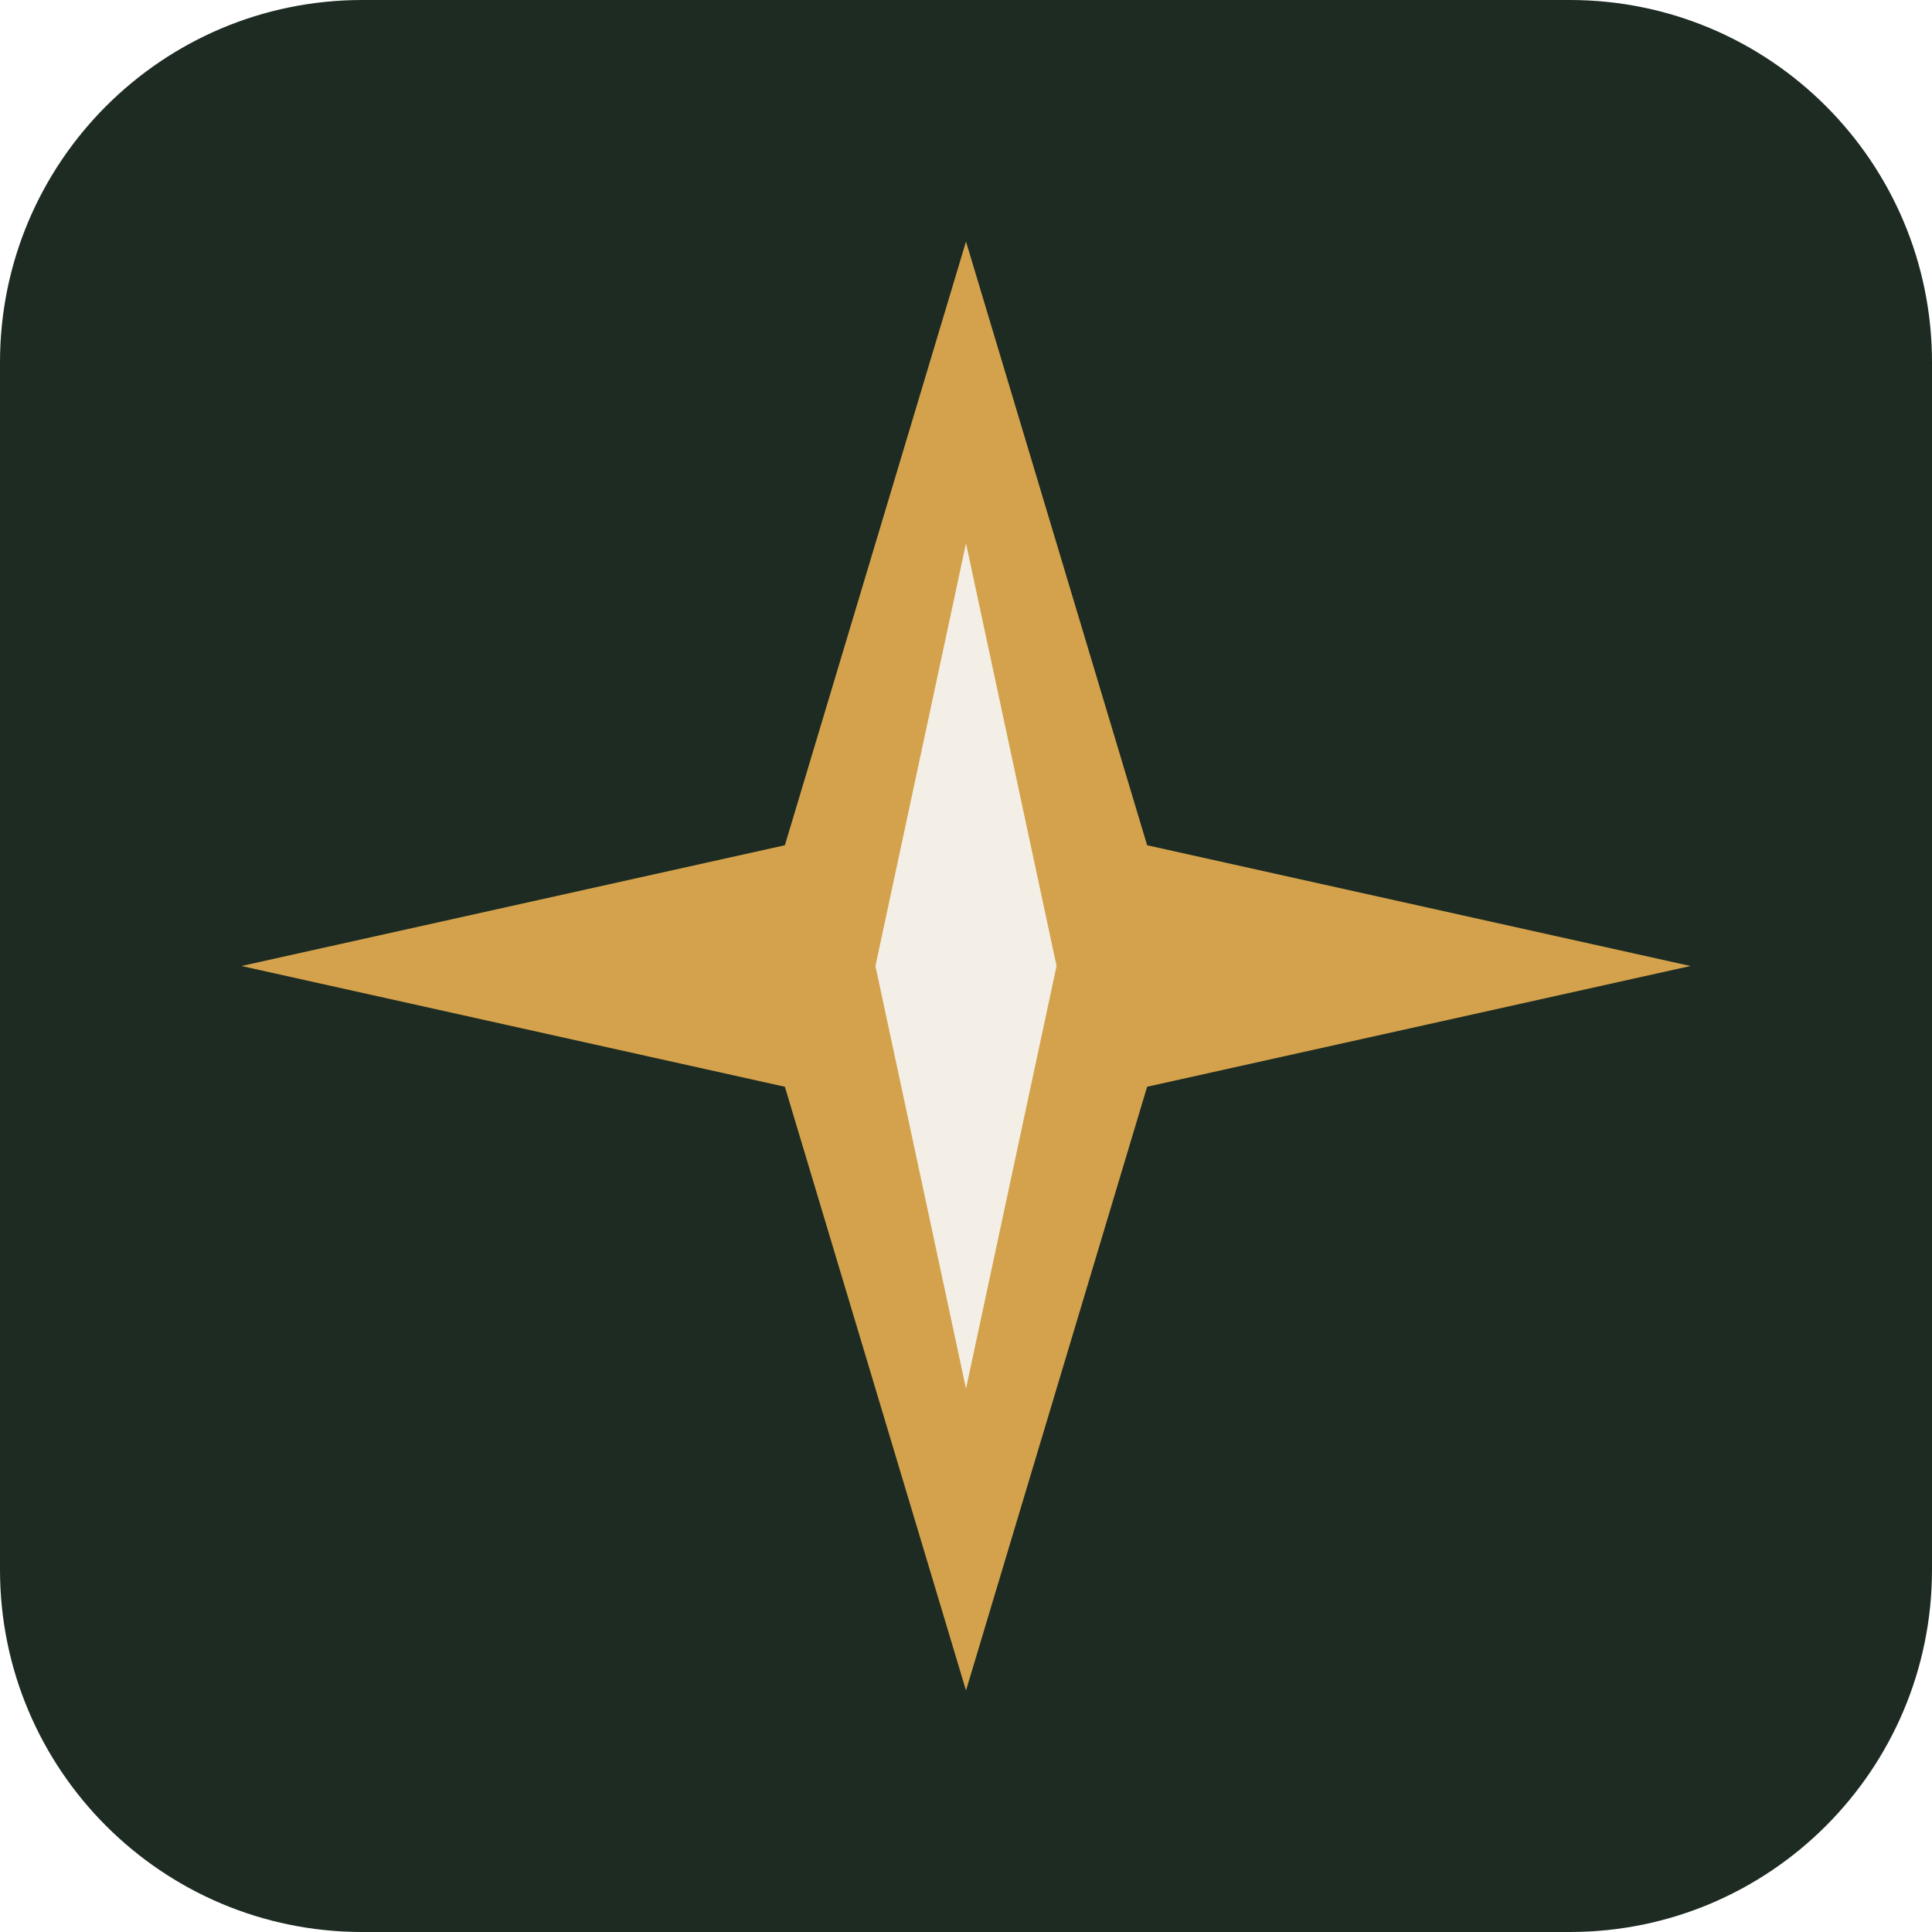
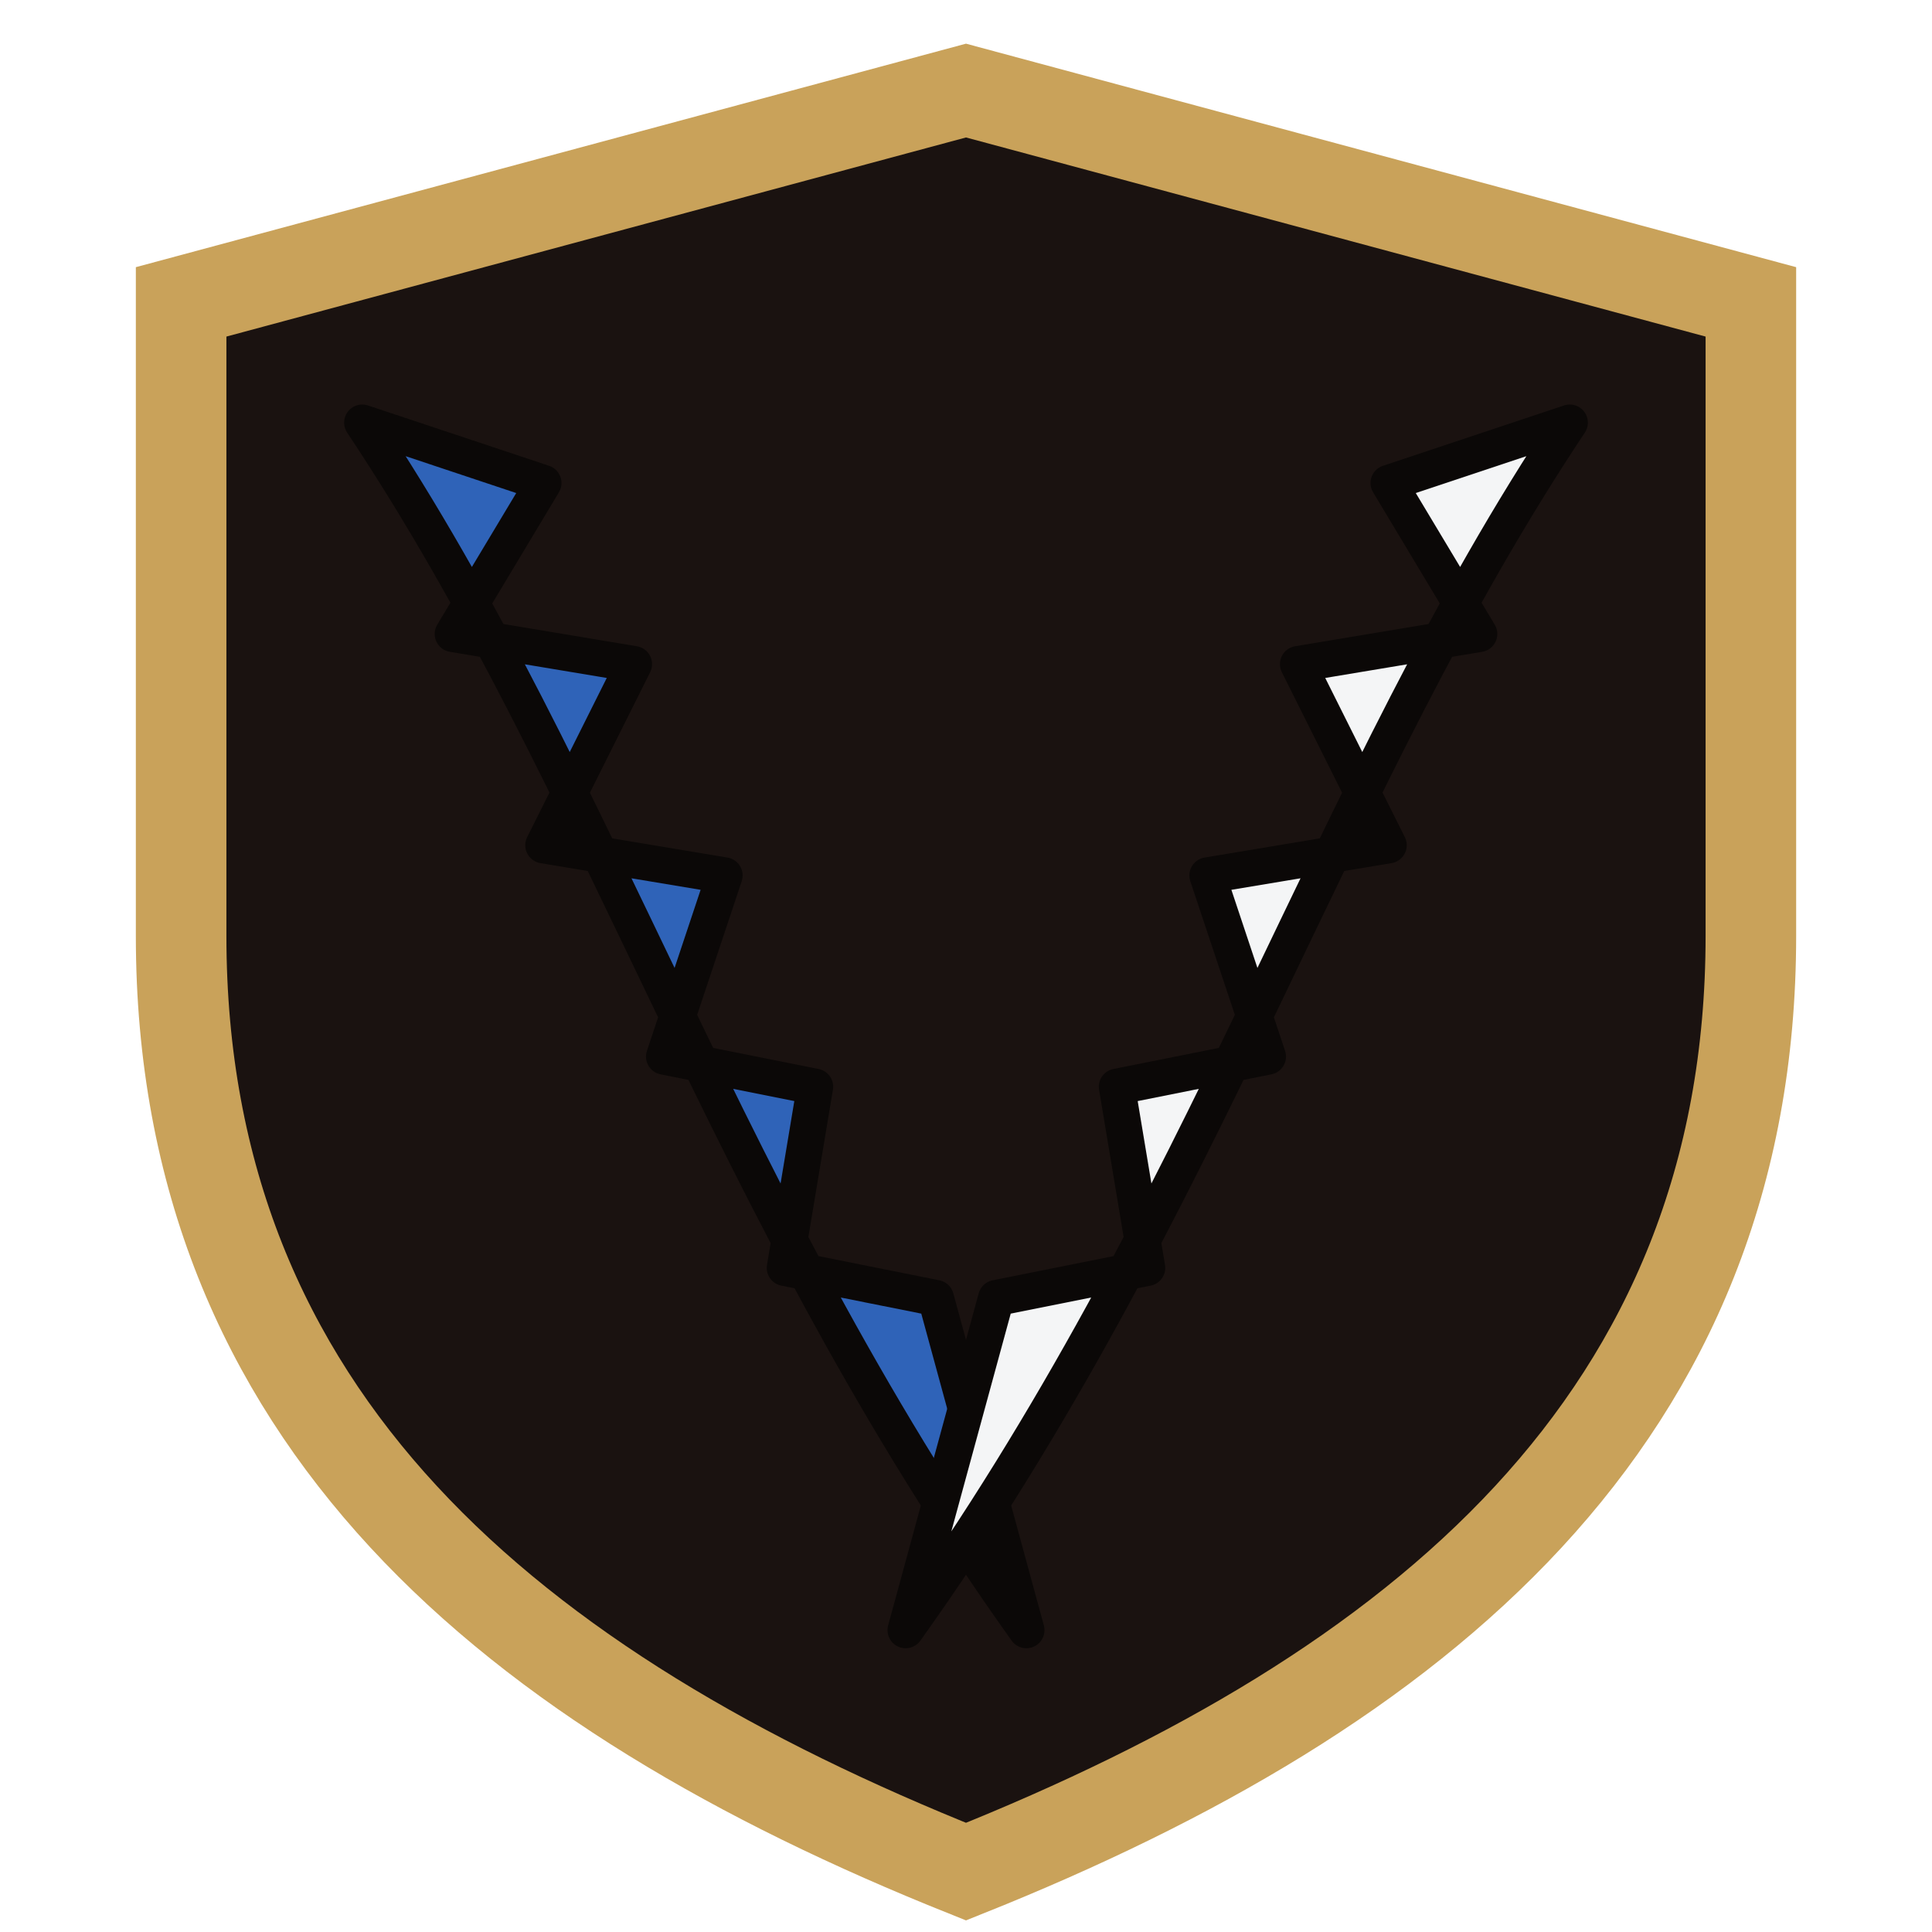
<svg xmlns="http://www.w3.org/2000/svg" viewBox="0 0 64 64">
-   <rect width="64" height="64" rx="12" fill="#1d2b22" />
-   <path d="M32 8 L38 28 L56 32 L38 36 L32 56 L26 36 L8 32 L26 28 Z" fill="#d4a24c" />
-   <path d="M32 18 L35 32 L32 46 L29 32 Z" fill="#f3efe6" />
+   <path d="M32 3 L58 10 V31 C58 47 47 56 32 62 C17 56 6 47 6 31 V10 Z" fill="#1a1210" stroke="#c9a25a" stroke-width="3" />
+   <path d="M34 54 C24 40 20 26 12 14 L18 16 L15 21 L21 22 L18 28 L24 29 L22 35 L27 36 L26 42 L31 43 Z" fill="#2f63b8" stroke="#0b0807" stroke-width="1.2" stroke-linejoin="round" />
+   <path d="M30 54 C40 40 44 26 52 14 L46 16 L49 21 L43 22 L46 28 L40 29 L42 35 L37 36 L38 42 L33 43 Z" fill="#f4f5f6" stroke="#0b0807" stroke-width="1.2" stroke-linejoin="round" />
</svg>
